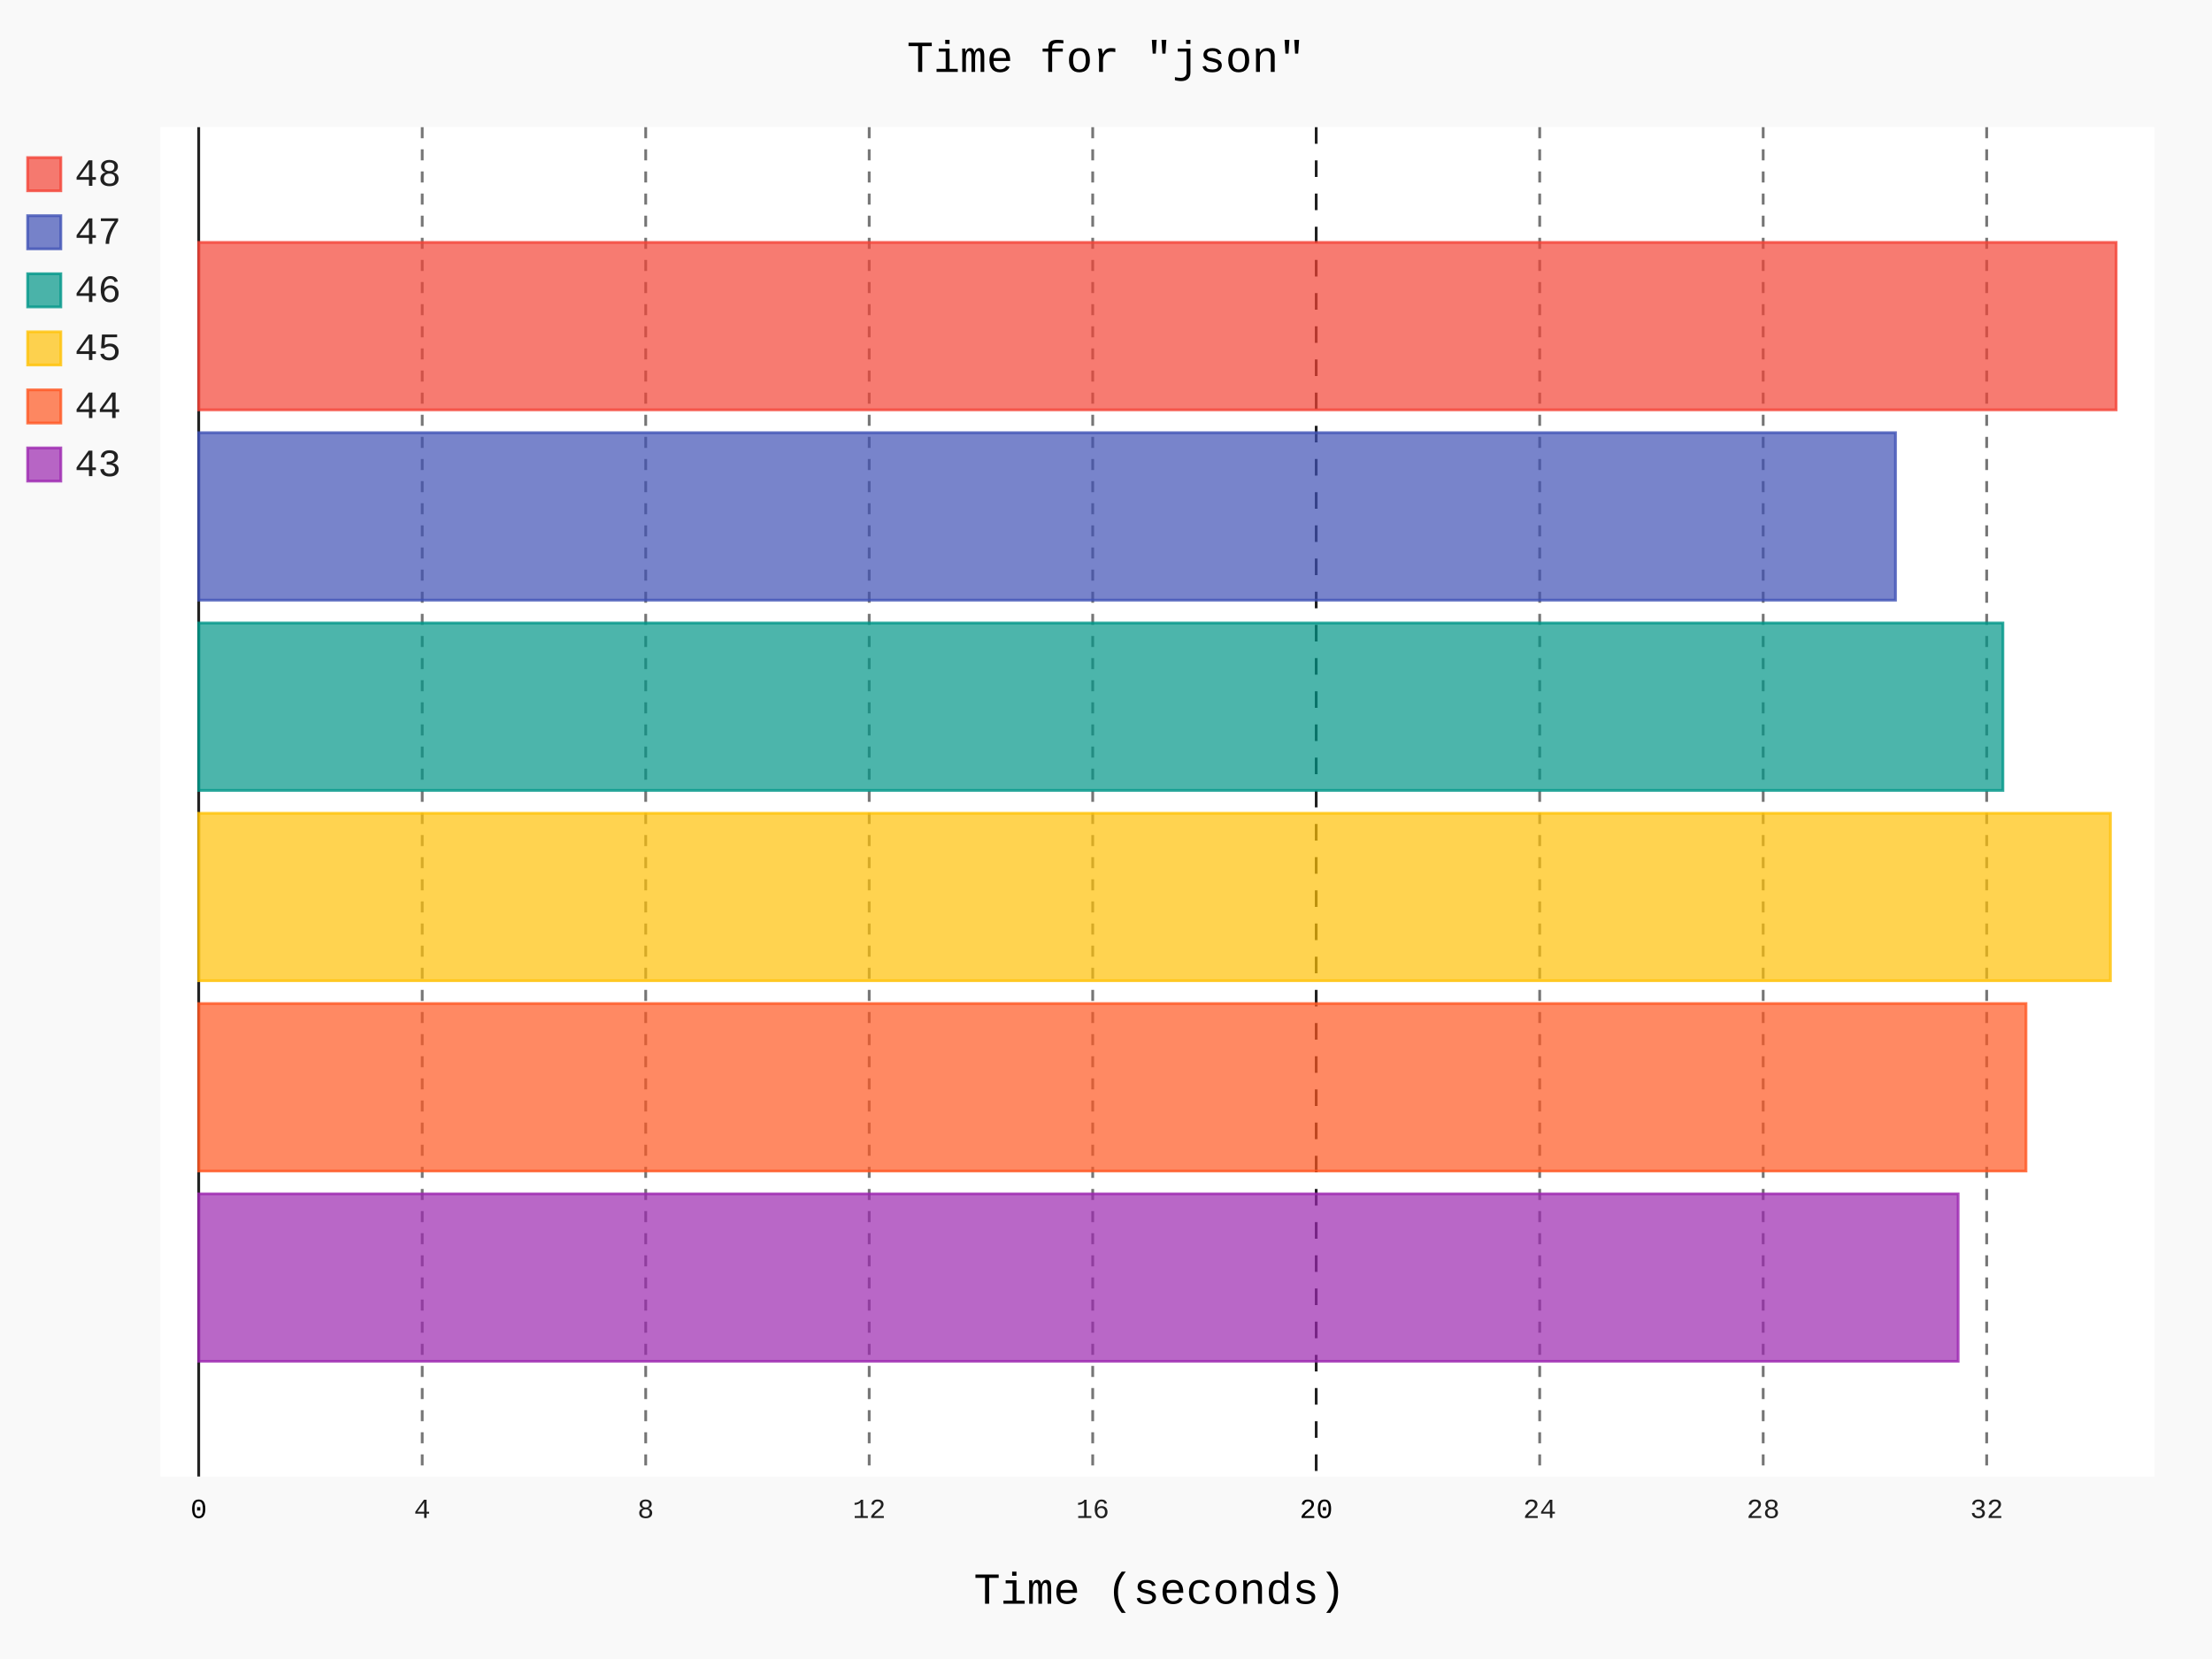
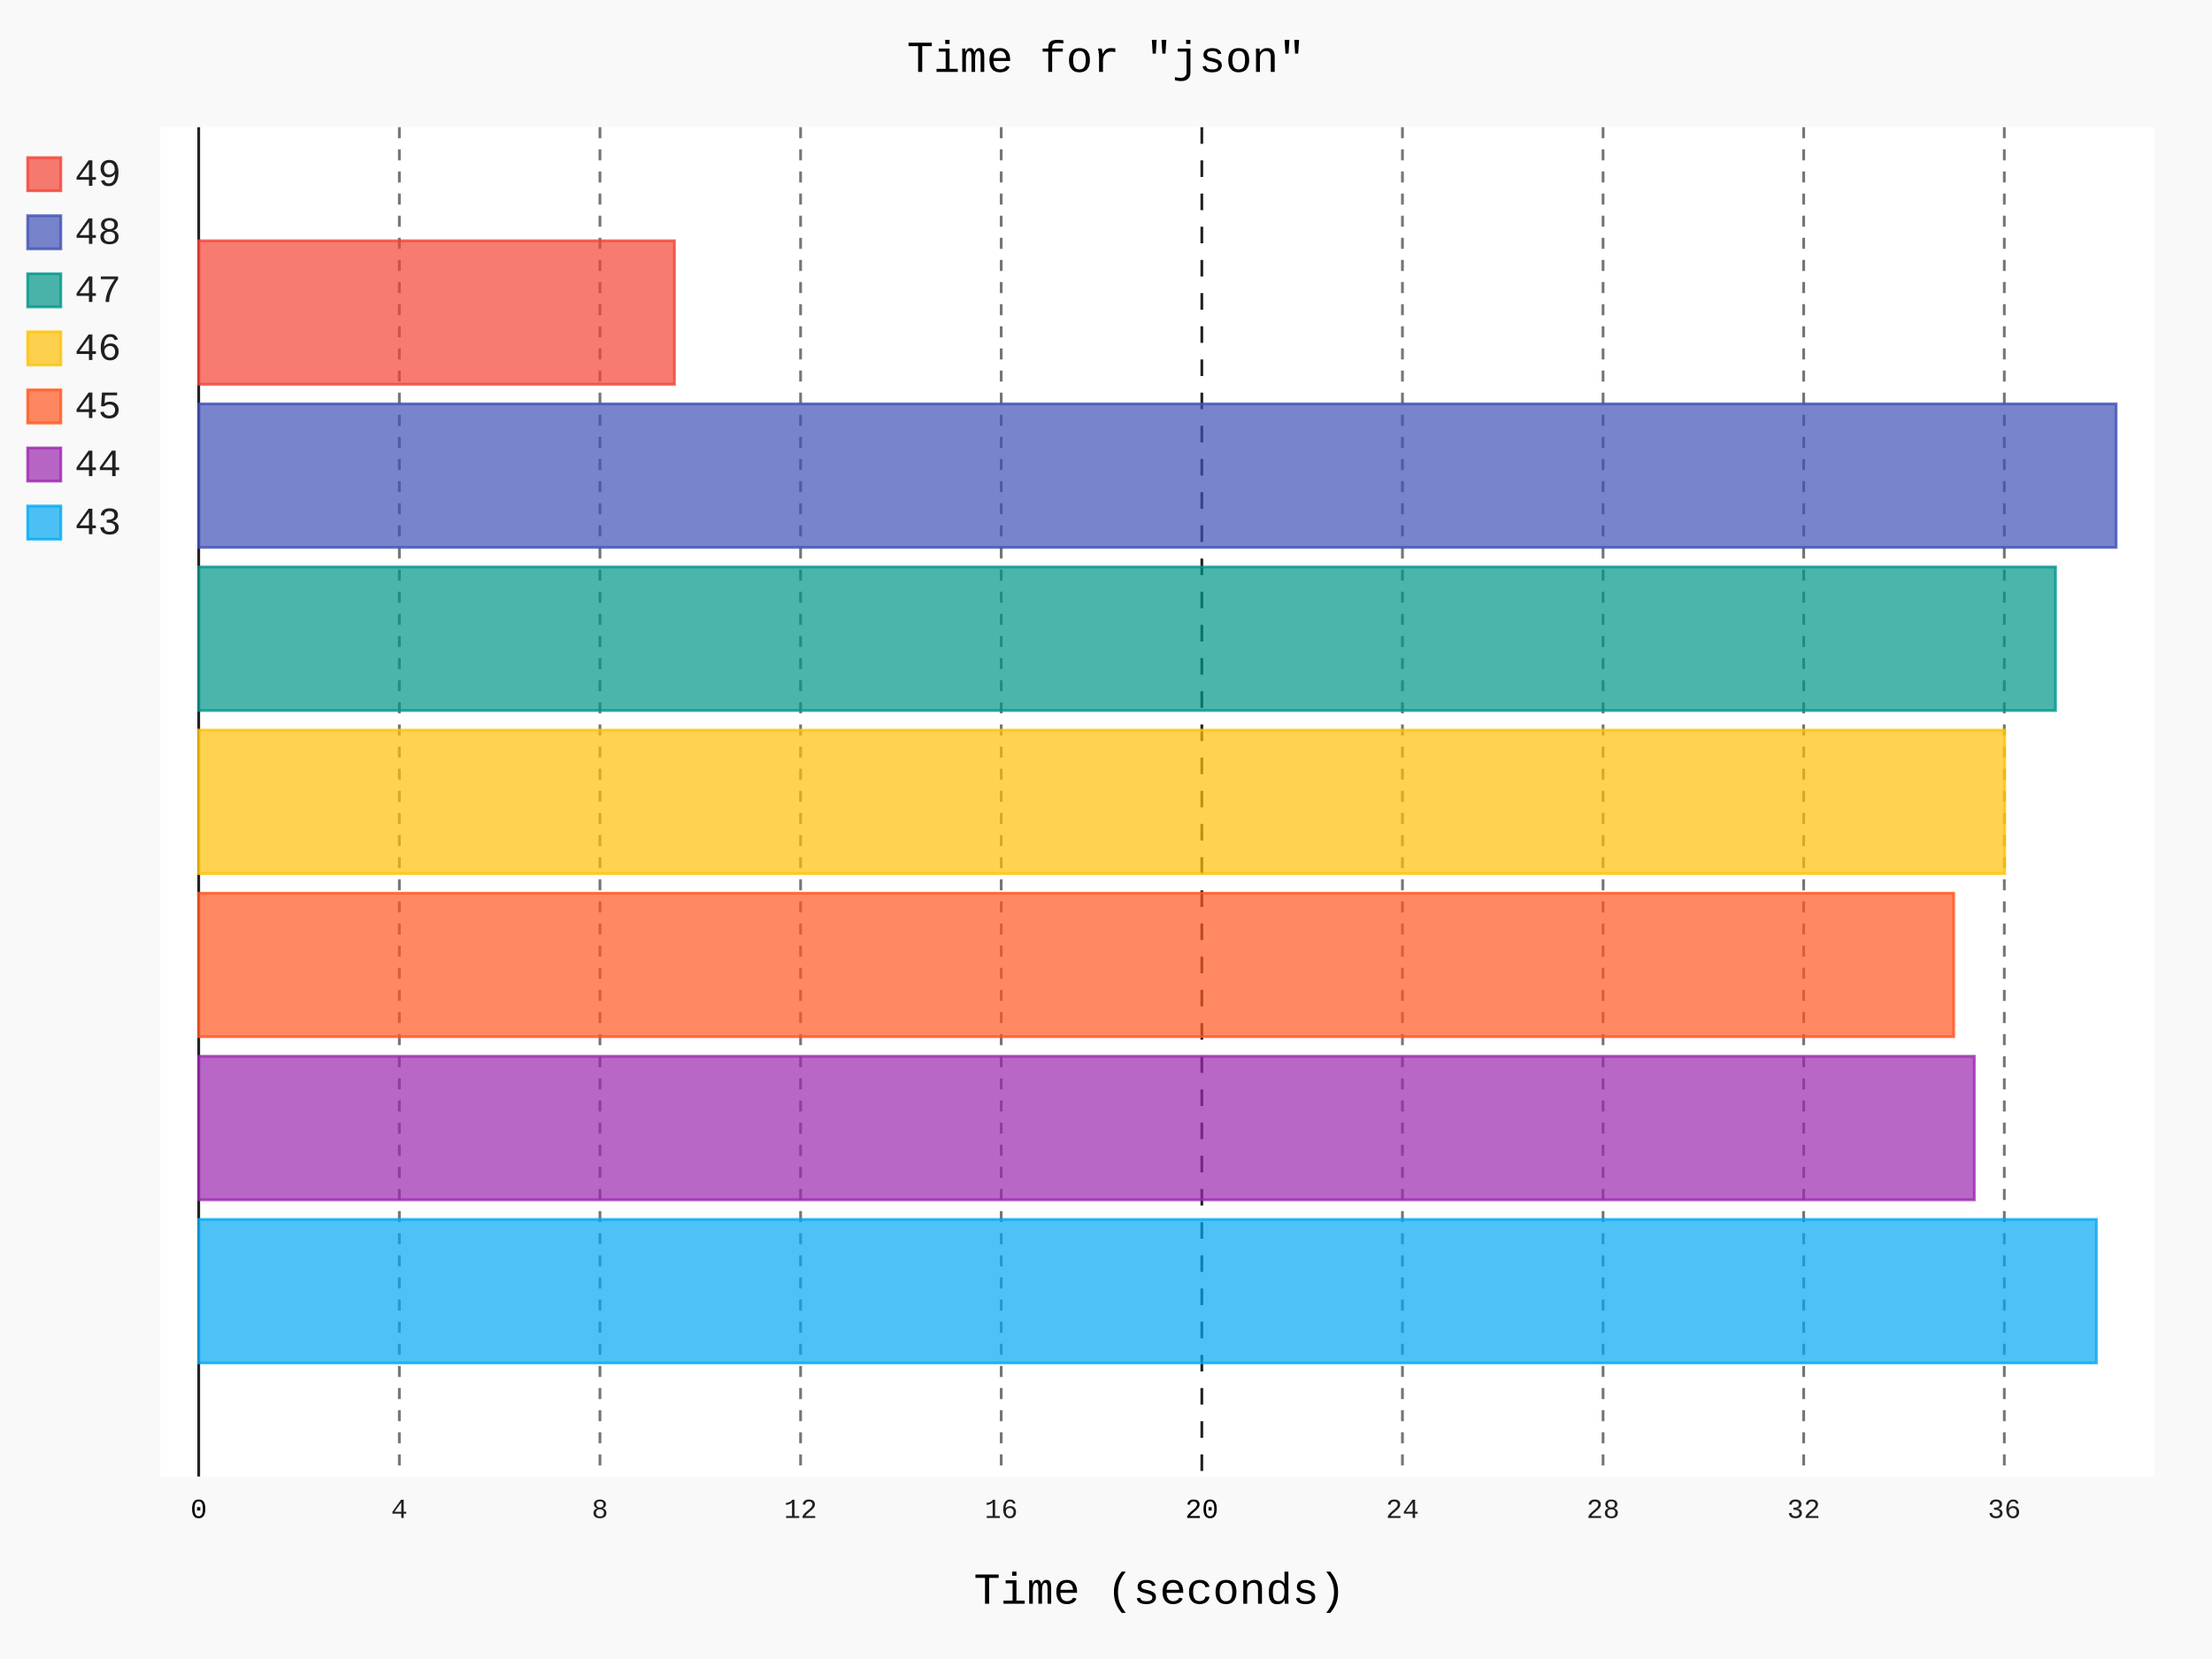
- <svg xmlns="http://www.w3.org/2000/svg" class="pygal-chart" id="chart-cc86da47-16b5-42b7-9a31-8364f450b671" viewBox="0 0 800 600">
+ <svg xmlns="http://www.w3.org/2000/svg" class="pygal-chart" id="chart-7584bb76-a69b-4531-8941-6a939c8ce749" viewBox="0 0 800 600">
  <defs>
-     <style type="text/css">#chart-cc86da47-16b5-42b7-9a31-8364f450b671{-webkit-user-select:none;-webkit-font-smoothing:antialiased;font-family:Consolas,"Liberation Mono",Menlo,Courier,monospace}#chart-cc86da47-16b5-42b7-9a31-8364f450b671 .title{font-family:Consolas,"Liberation Mono",Menlo,Courier,monospace;font-size:16px}#chart-cc86da47-16b5-42b7-9a31-8364f450b671 .legends .legend text{font-family:Consolas,"Liberation Mono",Menlo,Courier,monospace;font-size:14px}#chart-cc86da47-16b5-42b7-9a31-8364f450b671 .axis text{font-family:Consolas,"Liberation Mono",Menlo,Courier,monospace;font-size:10px}#chart-cc86da47-16b5-42b7-9a31-8364f450b671 .axis text.major{font-family:Consolas,"Liberation Mono",Menlo,Courier,monospace;font-size:10px}#chart-cc86da47-16b5-42b7-9a31-8364f450b671 .text-overlay text.value{font-family:Consolas,"Liberation Mono",Menlo,Courier,monospace;font-size:16px}#chart-cc86da47-16b5-42b7-9a31-8364f450b671 .text-overlay text.label{font-family:Consolas,"Liberation Mono",Menlo,Courier,monospace;font-size:10px}#chart-cc86da47-16b5-42b7-9a31-8364f450b671 .tooltip{font-family:Consolas,"Liberation Mono",Menlo,Courier,monospace;font-size:14px}#chart-cc86da47-16b5-42b7-9a31-8364f450b671 text.no_data{font-family:Consolas,"Liberation Mono",Menlo,Courier,monospace;font-size:64px}
- #chart-cc86da47-16b5-42b7-9a31-8364f450b671{background-color:rgba(249,249,249,1)}#chart-cc86da47-16b5-42b7-9a31-8364f450b671 path,#chart-cc86da47-16b5-42b7-9a31-8364f450b671 line,#chart-cc86da47-16b5-42b7-9a31-8364f450b671 rect,#chart-cc86da47-16b5-42b7-9a31-8364f450b671 circle{-webkit-transition:150ms;-moz-transition:150ms;transition:150ms}#chart-cc86da47-16b5-42b7-9a31-8364f450b671 .graph &gt; .background{fill:rgba(249,249,249,1)}#chart-cc86da47-16b5-42b7-9a31-8364f450b671 .plot &gt; .background{fill:rgba(255,255,255,1)}#chart-cc86da47-16b5-42b7-9a31-8364f450b671 .graph{fill:rgba(0,0,0,.87)}#chart-cc86da47-16b5-42b7-9a31-8364f450b671 text.no_data{fill:rgba(0,0,0,1)}#chart-cc86da47-16b5-42b7-9a31-8364f450b671 .title{fill:rgba(0,0,0,1)}#chart-cc86da47-16b5-42b7-9a31-8364f450b671 .legends .legend text{fill:rgba(0,0,0,.87)}#chart-cc86da47-16b5-42b7-9a31-8364f450b671 .legends .legend:hover text{fill:rgba(0,0,0,1)}#chart-cc86da47-16b5-42b7-9a31-8364f450b671 .axis .line{stroke:rgba(0,0,0,1)}#chart-cc86da47-16b5-42b7-9a31-8364f450b671 .axis .guide.line{stroke:rgba(0,0,0,.54)}#chart-cc86da47-16b5-42b7-9a31-8364f450b671 .axis .major.line{stroke:rgba(0,0,0,.87)}#chart-cc86da47-16b5-42b7-9a31-8364f450b671 .axis text.major{fill:rgba(0,0,0,1)}#chart-cc86da47-16b5-42b7-9a31-8364f450b671 .axis.y .guides:hover .guide.line,#chart-cc86da47-16b5-42b7-9a31-8364f450b671 .line-graph .axis.x .guides:hover .guide.line,#chart-cc86da47-16b5-42b7-9a31-8364f450b671 .stackedline-graph .axis.x .guides:hover .guide.line,#chart-cc86da47-16b5-42b7-9a31-8364f450b671 .xy-graph .axis.x .guides:hover .guide.line{stroke:rgba(0,0,0,1)}#chart-cc86da47-16b5-42b7-9a31-8364f450b671 .axis .guides:hover text{fill:rgba(0,0,0,1)}#chart-cc86da47-16b5-42b7-9a31-8364f450b671 .reactive{fill-opacity:.7;stroke-opacity:.8}#chart-cc86da47-16b5-42b7-9a31-8364f450b671 .ci{stroke:rgba(0,0,0,.87)}#chart-cc86da47-16b5-42b7-9a31-8364f450b671 .reactive.active,#chart-cc86da47-16b5-42b7-9a31-8364f450b671 .active .reactive{fill-opacity:.8;stroke-opacity:.9;stroke-width:4}#chart-cc86da47-16b5-42b7-9a31-8364f450b671 .ci .reactive.active{stroke-width:1.5}#chart-cc86da47-16b5-42b7-9a31-8364f450b671 .series text{fill:rgba(0,0,0,1)}#chart-cc86da47-16b5-42b7-9a31-8364f450b671 .tooltip rect{fill:rgba(255,255,255,1);stroke:rgba(0,0,0,1);-webkit-transition:opacity 150ms;-moz-transition:opacity 150ms;transition:opacity 150ms}#chart-cc86da47-16b5-42b7-9a31-8364f450b671 .tooltip .label{fill:rgba(0,0,0,.87)}#chart-cc86da47-16b5-42b7-9a31-8364f450b671 .tooltip .label{fill:rgba(0,0,0,.87)}#chart-cc86da47-16b5-42b7-9a31-8364f450b671 .tooltip .legend{font-size:.8em;fill:rgba(0,0,0,.54)}#chart-cc86da47-16b5-42b7-9a31-8364f450b671 .tooltip .x_label{font-size:.6em;fill:rgba(0,0,0,1)}#chart-cc86da47-16b5-42b7-9a31-8364f450b671 .tooltip .xlink{font-size:.5em;text-decoration:underline}#chart-cc86da47-16b5-42b7-9a31-8364f450b671 .tooltip .value{font-size:1.5em}#chart-cc86da47-16b5-42b7-9a31-8364f450b671 .bound{font-size:.5em}#chart-cc86da47-16b5-42b7-9a31-8364f450b671 .max-value{font-size:.75em;fill:rgba(0,0,0,.54)}#chart-cc86da47-16b5-42b7-9a31-8364f450b671 .map-element{fill:rgba(255,255,255,1);stroke:rgba(0,0,0,.54) !important}#chart-cc86da47-16b5-42b7-9a31-8364f450b671 .map-element .reactive{fill-opacity:inherit;stroke-opacity:inherit}#chart-cc86da47-16b5-42b7-9a31-8364f450b671 .color-0,#chart-cc86da47-16b5-42b7-9a31-8364f450b671 .color-0 a:visited{stroke:#F44336;fill:#F44336}#chart-cc86da47-16b5-42b7-9a31-8364f450b671 .color-1,#chart-cc86da47-16b5-42b7-9a31-8364f450b671 .color-1 a:visited{stroke:#3F51B5;fill:#3F51B5}#chart-cc86da47-16b5-42b7-9a31-8364f450b671 .color-2,#chart-cc86da47-16b5-42b7-9a31-8364f450b671 .color-2 a:visited{stroke:#009688;fill:#009688}#chart-cc86da47-16b5-42b7-9a31-8364f450b671 .color-3,#chart-cc86da47-16b5-42b7-9a31-8364f450b671 .color-3 a:visited{stroke:#FFC107;fill:#FFC107}#chart-cc86da47-16b5-42b7-9a31-8364f450b671 .color-4,#chart-cc86da47-16b5-42b7-9a31-8364f450b671 .color-4 a:visited{stroke:#FF5722;fill:#FF5722}#chart-cc86da47-16b5-42b7-9a31-8364f450b671 .color-5,#chart-cc86da47-16b5-42b7-9a31-8364f450b671 .color-5 a:visited{stroke:#9C27B0;fill:#9C27B0}#chart-cc86da47-16b5-42b7-9a31-8364f450b671 .text-overlay .color-0 text{fill:black}#chart-cc86da47-16b5-42b7-9a31-8364f450b671 .text-overlay .color-1 text{fill:black}#chart-cc86da47-16b5-42b7-9a31-8364f450b671 .text-overlay .color-2 text{fill:black}#chart-cc86da47-16b5-42b7-9a31-8364f450b671 .text-overlay .color-3 text{fill:black}#chart-cc86da47-16b5-42b7-9a31-8364f450b671 .text-overlay .color-4 text{fill:black}#chart-cc86da47-16b5-42b7-9a31-8364f450b671 .text-overlay .color-5 text{fill:black}
- #chart-cc86da47-16b5-42b7-9a31-8364f450b671 text.no_data{text-anchor:middle}#chart-cc86da47-16b5-42b7-9a31-8364f450b671 .guide.line{fill:none}#chart-cc86da47-16b5-42b7-9a31-8364f450b671 .centered{text-anchor:middle}#chart-cc86da47-16b5-42b7-9a31-8364f450b671 .title{text-anchor:middle}#chart-cc86da47-16b5-42b7-9a31-8364f450b671 .legends .legend text{fill-opacity:1}#chart-cc86da47-16b5-42b7-9a31-8364f450b671 .axis.x text{text-anchor:middle}#chart-cc86da47-16b5-42b7-9a31-8364f450b671 .axis.x:not(.web) text[transform]{text-anchor:start}#chart-cc86da47-16b5-42b7-9a31-8364f450b671 .axis.x:not(.web) text[transform].backwards{text-anchor:end}#chart-cc86da47-16b5-42b7-9a31-8364f450b671 .axis.y text{text-anchor:end}#chart-cc86da47-16b5-42b7-9a31-8364f450b671 .axis.y text[transform].backwards{text-anchor:start}#chart-cc86da47-16b5-42b7-9a31-8364f450b671 .axis.y2 text{text-anchor:start}#chart-cc86da47-16b5-42b7-9a31-8364f450b671 .axis.y2 text[transform].backwards{text-anchor:end}#chart-cc86da47-16b5-42b7-9a31-8364f450b671 .axis .guide.line{stroke-dasharray:4,4}#chart-cc86da47-16b5-42b7-9a31-8364f450b671 .axis .major.guide.line{stroke-dasharray:6,6}#chart-cc86da47-16b5-42b7-9a31-8364f450b671 .horizontal .axis.y .guide.line,#chart-cc86da47-16b5-42b7-9a31-8364f450b671 .horizontal .axis.y2 .guide.line,#chart-cc86da47-16b5-42b7-9a31-8364f450b671 .vertical .axis.x .guide.line{opacity:0}#chart-cc86da47-16b5-42b7-9a31-8364f450b671 .horizontal .axis.always_show .guide.line,#chart-cc86da47-16b5-42b7-9a31-8364f450b671 .vertical .axis.always_show .guide.line{opacity:1 !important}#chart-cc86da47-16b5-42b7-9a31-8364f450b671 .axis.y .guides:hover .guide.line,#chart-cc86da47-16b5-42b7-9a31-8364f450b671 .axis.y2 .guides:hover .guide.line,#chart-cc86da47-16b5-42b7-9a31-8364f450b671 .axis.x .guides:hover .guide.line{opacity:1}#chart-cc86da47-16b5-42b7-9a31-8364f450b671 .axis .guides:hover text{opacity:1}#chart-cc86da47-16b5-42b7-9a31-8364f450b671 .nofill{fill:none}#chart-cc86da47-16b5-42b7-9a31-8364f450b671 .subtle-fill{fill-opacity:.2}#chart-cc86da47-16b5-42b7-9a31-8364f450b671 .dot{stroke-width:1px;fill-opacity:1}#chart-cc86da47-16b5-42b7-9a31-8364f450b671 .dot.active{stroke-width:5px}#chart-cc86da47-16b5-42b7-9a31-8364f450b671 .dot.negative{fill:transparent}#chart-cc86da47-16b5-42b7-9a31-8364f450b671 text,#chart-cc86da47-16b5-42b7-9a31-8364f450b671 tspan{stroke:none !important}#chart-cc86da47-16b5-42b7-9a31-8364f450b671 .series text.active{opacity:1}#chart-cc86da47-16b5-42b7-9a31-8364f450b671 .tooltip rect{fill-opacity:.95;stroke-width:.5}#chart-cc86da47-16b5-42b7-9a31-8364f450b671 .tooltip text{fill-opacity:1}#chart-cc86da47-16b5-42b7-9a31-8364f450b671 .showable{visibility:hidden}#chart-cc86da47-16b5-42b7-9a31-8364f450b671 .showable.shown{visibility:visible}#chart-cc86da47-16b5-42b7-9a31-8364f450b671 .gauge-background{fill:rgba(229,229,229,1);stroke:none}#chart-cc86da47-16b5-42b7-9a31-8364f450b671 .bg-lines{stroke:rgba(249,249,249,1);stroke-width:2px}</style>
+     <style type="text/css">#chart-7584bb76-a69b-4531-8941-6a939c8ce749{-webkit-user-select:none;-webkit-font-smoothing:antialiased;font-family:Consolas,"Liberation Mono",Menlo,Courier,monospace}#chart-7584bb76-a69b-4531-8941-6a939c8ce749 .title{font-family:Consolas,"Liberation Mono",Menlo,Courier,monospace;font-size:16px}#chart-7584bb76-a69b-4531-8941-6a939c8ce749 .legends .legend text{font-family:Consolas,"Liberation Mono",Menlo,Courier,monospace;font-size:14px}#chart-7584bb76-a69b-4531-8941-6a939c8ce749 .axis text{font-family:Consolas,"Liberation Mono",Menlo,Courier,monospace;font-size:10px}#chart-7584bb76-a69b-4531-8941-6a939c8ce749 .axis text.major{font-family:Consolas,"Liberation Mono",Menlo,Courier,monospace;font-size:10px}#chart-7584bb76-a69b-4531-8941-6a939c8ce749 .text-overlay text.value{font-family:Consolas,"Liberation Mono",Menlo,Courier,monospace;font-size:16px}#chart-7584bb76-a69b-4531-8941-6a939c8ce749 .text-overlay text.label{font-family:Consolas,"Liberation Mono",Menlo,Courier,monospace;font-size:10px}#chart-7584bb76-a69b-4531-8941-6a939c8ce749 .tooltip{font-family:Consolas,"Liberation Mono",Menlo,Courier,monospace;font-size:14px}#chart-7584bb76-a69b-4531-8941-6a939c8ce749 text.no_data{font-family:Consolas,"Liberation Mono",Menlo,Courier,monospace;font-size:64px}
+ #chart-7584bb76-a69b-4531-8941-6a939c8ce749{background-color:rgba(249,249,249,1)}#chart-7584bb76-a69b-4531-8941-6a939c8ce749 path,#chart-7584bb76-a69b-4531-8941-6a939c8ce749 line,#chart-7584bb76-a69b-4531-8941-6a939c8ce749 rect,#chart-7584bb76-a69b-4531-8941-6a939c8ce749 circle{-webkit-transition:150ms;-moz-transition:150ms;transition:150ms}#chart-7584bb76-a69b-4531-8941-6a939c8ce749 .graph &gt; .background{fill:rgba(249,249,249,1)}#chart-7584bb76-a69b-4531-8941-6a939c8ce749 .plot &gt; .background{fill:rgba(255,255,255,1)}#chart-7584bb76-a69b-4531-8941-6a939c8ce749 .graph{fill:rgba(0,0,0,.87)}#chart-7584bb76-a69b-4531-8941-6a939c8ce749 text.no_data{fill:rgba(0,0,0,1)}#chart-7584bb76-a69b-4531-8941-6a939c8ce749 .title{fill:rgba(0,0,0,1)}#chart-7584bb76-a69b-4531-8941-6a939c8ce749 .legends .legend text{fill:rgba(0,0,0,.87)}#chart-7584bb76-a69b-4531-8941-6a939c8ce749 .legends .legend:hover text{fill:rgba(0,0,0,1)}#chart-7584bb76-a69b-4531-8941-6a939c8ce749 .axis .line{stroke:rgba(0,0,0,1)}#chart-7584bb76-a69b-4531-8941-6a939c8ce749 .axis .guide.line{stroke:rgba(0,0,0,.54)}#chart-7584bb76-a69b-4531-8941-6a939c8ce749 .axis .major.line{stroke:rgba(0,0,0,.87)}#chart-7584bb76-a69b-4531-8941-6a939c8ce749 .axis text.major{fill:rgba(0,0,0,1)}#chart-7584bb76-a69b-4531-8941-6a939c8ce749 .axis.y .guides:hover .guide.line,#chart-7584bb76-a69b-4531-8941-6a939c8ce749 .line-graph .axis.x .guides:hover .guide.line,#chart-7584bb76-a69b-4531-8941-6a939c8ce749 .stackedline-graph .axis.x .guides:hover .guide.line,#chart-7584bb76-a69b-4531-8941-6a939c8ce749 .xy-graph .axis.x .guides:hover .guide.line{stroke:rgba(0,0,0,1)}#chart-7584bb76-a69b-4531-8941-6a939c8ce749 .axis .guides:hover text{fill:rgba(0,0,0,1)}#chart-7584bb76-a69b-4531-8941-6a939c8ce749 .reactive{fill-opacity:.7;stroke-opacity:.8}#chart-7584bb76-a69b-4531-8941-6a939c8ce749 .ci{stroke:rgba(0,0,0,.87)}#chart-7584bb76-a69b-4531-8941-6a939c8ce749 .reactive.active,#chart-7584bb76-a69b-4531-8941-6a939c8ce749 .active .reactive{fill-opacity:.8;stroke-opacity:.9;stroke-width:4}#chart-7584bb76-a69b-4531-8941-6a939c8ce749 .ci .reactive.active{stroke-width:1.5}#chart-7584bb76-a69b-4531-8941-6a939c8ce749 .series text{fill:rgba(0,0,0,1)}#chart-7584bb76-a69b-4531-8941-6a939c8ce749 .tooltip rect{fill:rgba(255,255,255,1);stroke:rgba(0,0,0,1);-webkit-transition:opacity 150ms;-moz-transition:opacity 150ms;transition:opacity 150ms}#chart-7584bb76-a69b-4531-8941-6a939c8ce749 .tooltip .label{fill:rgba(0,0,0,.87)}#chart-7584bb76-a69b-4531-8941-6a939c8ce749 .tooltip .label{fill:rgba(0,0,0,.87)}#chart-7584bb76-a69b-4531-8941-6a939c8ce749 .tooltip .legend{font-size:.8em;fill:rgba(0,0,0,.54)}#chart-7584bb76-a69b-4531-8941-6a939c8ce749 .tooltip .x_label{font-size:.6em;fill:rgba(0,0,0,1)}#chart-7584bb76-a69b-4531-8941-6a939c8ce749 .tooltip .xlink{font-size:.5em;text-decoration:underline}#chart-7584bb76-a69b-4531-8941-6a939c8ce749 .tooltip .value{font-size:1.5em}#chart-7584bb76-a69b-4531-8941-6a939c8ce749 .bound{font-size:.5em}#chart-7584bb76-a69b-4531-8941-6a939c8ce749 .max-value{font-size:.75em;fill:rgba(0,0,0,.54)}#chart-7584bb76-a69b-4531-8941-6a939c8ce749 .map-element{fill:rgba(255,255,255,1);stroke:rgba(0,0,0,.54) !important}#chart-7584bb76-a69b-4531-8941-6a939c8ce749 .map-element .reactive{fill-opacity:inherit;stroke-opacity:inherit}#chart-7584bb76-a69b-4531-8941-6a939c8ce749 .color-0,#chart-7584bb76-a69b-4531-8941-6a939c8ce749 .color-0 a:visited{stroke:#F44336;fill:#F44336}#chart-7584bb76-a69b-4531-8941-6a939c8ce749 .color-1,#chart-7584bb76-a69b-4531-8941-6a939c8ce749 .color-1 a:visited{stroke:#3F51B5;fill:#3F51B5}#chart-7584bb76-a69b-4531-8941-6a939c8ce749 .color-2,#chart-7584bb76-a69b-4531-8941-6a939c8ce749 .color-2 a:visited{stroke:#009688;fill:#009688}#chart-7584bb76-a69b-4531-8941-6a939c8ce749 .color-3,#chart-7584bb76-a69b-4531-8941-6a939c8ce749 .color-3 a:visited{stroke:#FFC107;fill:#FFC107}#chart-7584bb76-a69b-4531-8941-6a939c8ce749 .color-4,#chart-7584bb76-a69b-4531-8941-6a939c8ce749 .color-4 a:visited{stroke:#FF5722;fill:#FF5722}#chart-7584bb76-a69b-4531-8941-6a939c8ce749 .color-5,#chart-7584bb76-a69b-4531-8941-6a939c8ce749 .color-5 a:visited{stroke:#9C27B0;fill:#9C27B0}#chart-7584bb76-a69b-4531-8941-6a939c8ce749 .color-6,#chart-7584bb76-a69b-4531-8941-6a939c8ce749 .color-6 a:visited{stroke:#03A9F4;fill:#03A9F4}#chart-7584bb76-a69b-4531-8941-6a939c8ce749 .text-overlay .color-0 text{fill:black}#chart-7584bb76-a69b-4531-8941-6a939c8ce749 .text-overlay .color-1 text{fill:black}#chart-7584bb76-a69b-4531-8941-6a939c8ce749 .text-overlay .color-2 text{fill:black}#chart-7584bb76-a69b-4531-8941-6a939c8ce749 .text-overlay .color-3 text{fill:black}#chart-7584bb76-a69b-4531-8941-6a939c8ce749 .text-overlay .color-4 text{fill:black}#chart-7584bb76-a69b-4531-8941-6a939c8ce749 .text-overlay .color-5 text{fill:black}#chart-7584bb76-a69b-4531-8941-6a939c8ce749 .text-overlay .color-6 text{fill:black}
+ #chart-7584bb76-a69b-4531-8941-6a939c8ce749 text.no_data{text-anchor:middle}#chart-7584bb76-a69b-4531-8941-6a939c8ce749 .guide.line{fill:none}#chart-7584bb76-a69b-4531-8941-6a939c8ce749 .centered{text-anchor:middle}#chart-7584bb76-a69b-4531-8941-6a939c8ce749 .title{text-anchor:middle}#chart-7584bb76-a69b-4531-8941-6a939c8ce749 .legends .legend text{fill-opacity:1}#chart-7584bb76-a69b-4531-8941-6a939c8ce749 .axis.x text{text-anchor:middle}#chart-7584bb76-a69b-4531-8941-6a939c8ce749 .axis.x:not(.web) text[transform]{text-anchor:start}#chart-7584bb76-a69b-4531-8941-6a939c8ce749 .axis.x:not(.web) text[transform].backwards{text-anchor:end}#chart-7584bb76-a69b-4531-8941-6a939c8ce749 .axis.y text{text-anchor:end}#chart-7584bb76-a69b-4531-8941-6a939c8ce749 .axis.y text[transform].backwards{text-anchor:start}#chart-7584bb76-a69b-4531-8941-6a939c8ce749 .axis.y2 text{text-anchor:start}#chart-7584bb76-a69b-4531-8941-6a939c8ce749 .axis.y2 text[transform].backwards{text-anchor:end}#chart-7584bb76-a69b-4531-8941-6a939c8ce749 .axis .guide.line{stroke-dasharray:4,4}#chart-7584bb76-a69b-4531-8941-6a939c8ce749 .axis .major.guide.line{stroke-dasharray:6,6}#chart-7584bb76-a69b-4531-8941-6a939c8ce749 .horizontal .axis.y .guide.line,#chart-7584bb76-a69b-4531-8941-6a939c8ce749 .horizontal .axis.y2 .guide.line,#chart-7584bb76-a69b-4531-8941-6a939c8ce749 .vertical .axis.x .guide.line{opacity:0}#chart-7584bb76-a69b-4531-8941-6a939c8ce749 .horizontal .axis.always_show .guide.line,#chart-7584bb76-a69b-4531-8941-6a939c8ce749 .vertical .axis.always_show .guide.line{opacity:1 !important}#chart-7584bb76-a69b-4531-8941-6a939c8ce749 .axis.y .guides:hover .guide.line,#chart-7584bb76-a69b-4531-8941-6a939c8ce749 .axis.y2 .guides:hover .guide.line,#chart-7584bb76-a69b-4531-8941-6a939c8ce749 .axis.x .guides:hover .guide.line{opacity:1}#chart-7584bb76-a69b-4531-8941-6a939c8ce749 .axis .guides:hover text{opacity:1}#chart-7584bb76-a69b-4531-8941-6a939c8ce749 .nofill{fill:none}#chart-7584bb76-a69b-4531-8941-6a939c8ce749 .subtle-fill{fill-opacity:.2}#chart-7584bb76-a69b-4531-8941-6a939c8ce749 .dot{stroke-width:1px;fill-opacity:1}#chart-7584bb76-a69b-4531-8941-6a939c8ce749 .dot.active{stroke-width:5px}#chart-7584bb76-a69b-4531-8941-6a939c8ce749 .dot.negative{fill:transparent}#chart-7584bb76-a69b-4531-8941-6a939c8ce749 text,#chart-7584bb76-a69b-4531-8941-6a939c8ce749 tspan{stroke:none !important}#chart-7584bb76-a69b-4531-8941-6a939c8ce749 .series text.active{opacity:1}#chart-7584bb76-a69b-4531-8941-6a939c8ce749 .tooltip rect{fill-opacity:.95;stroke-width:.5}#chart-7584bb76-a69b-4531-8941-6a939c8ce749 .tooltip text{fill-opacity:1}#chart-7584bb76-a69b-4531-8941-6a939c8ce749 .showable{visibility:hidden}#chart-7584bb76-a69b-4531-8941-6a939c8ce749 .showable.shown{visibility:visible}#chart-7584bb76-a69b-4531-8941-6a939c8ce749 .gauge-background{fill:rgba(229,229,229,1);stroke:none}#chart-7584bb76-a69b-4531-8941-6a939c8ce749 .bg-lines{stroke:rgba(249,249,249,1);stroke-width:2px}</style>
  </defs>
  <g class="graph horizontalbar-graph horizontal">
    <rect class="background" height="600" width="800" x="0" y="0" />
    <g class="plot" transform="translate(58, 46)">
      <rect class="background" height="488" width="721.2" x="0" y="0" />
      <g class="axis x always_show">
        <g class="guides">
          <path class="axis major line" d="M13.869 0 v488" />
          <text class="major" x="13.869" y="503.0">0</text>
        </g>
        <g class="guides">
-           <path class="guide line" d="M94.699 0 v488" />
-           <text class="" x="94.699" y="503.0">4</text>
+           <path class="guide line" d="M86.427 0 v488" />
+           <text class="" x="86.427" y="503.0">4</text>
        </g>
        <g class="guides">
-           <path class="guide line" d="M175.529 0 v488" />
-           <text class="" x="175.529" y="503.0">8</text>
+           <path class="guide line" d="M158.984 0 v488" />
+           <text class="" x="158.984" y="503.0">8</text>
        </g>
        <g class="guides">
-           <path class="guide line" d="M256.359 0 v488" />
-           <text class="" x="256.359" y="503.0">12</text>
+           <path class="guide line" d="M231.541 0 v488" />
+           <text class="" x="231.541" y="503.0">12</text>
        </g>
        <g class="guides">
-           <path class="guide line" d="M337.19 0 v488" />
-           <text class="" x="337.19" y="503.0">16</text>
+           <path class="guide line" d="M304.099 0 v488" />
+           <text class="" x="304.099" y="503.0">16</text>
        </g>
        <g class="guides">
-           <path class="major guide line" d="M418.02 0 v488" />
-           <text class="major" x="418.02" y="503.0">20</text>
+           <path class="major guide line" d="M376.656 0 v488" />
+           <text class="major" x="376.656" y="503.0">20</text>
        </g>
        <g class="guides">
-           <path class="guide line" d="M498.85 0 v488" />
-           <text class="" x="498.85" y="503.0">24</text>
+           <path class="guide line" d="M449.213 0 v488" />
+           <text class="" x="449.213" y="503.0">24</text>
        </g>
        <g class="guides">
-           <path class="guide line" d="M579.68 0 v488" />
-           <text class="" x="579.68" y="503.0">28</text>
+           <path class="guide line" d="M521.771 0 v488" />
+           <text class="" x="521.771" y="503.0">28</text>
        </g>
        <g class="guides">
-           <path class="guide line" d="M660.51 0 v488" />
-           <text class="" x="660.51" y="503.0">32</text>
+           <path class="guide line" d="M594.328 0 v488" />
+           <text class="" x="594.328" y="503.0">32</text>
+         </g>
+         <g class="guides">
+           <path class="guide line" d="M666.885 0 v488" />
+           <text class="" x="666.885" y="503.0">36</text>
+         </g>
+       </g>
+       <g class="series serie-6 color-6">
+         <g class="bars">
+           <g class="bar">
+             <rect class="rect reactive tooltip-trigger" height="51.91" rx="0" ry="0" width="686.322" x="13.869" y="395.012" />
+           </g>
        </g>
      </g>
      <g class="series serie-5 color-5">
        <g class="bars">
          <g class="bar">
-             <rect class="rect reactive tooltip-trigger" height="60.562" rx="0" ry="0" width="636.325" x="13.869" y="385.77" />
+             <rect class="rect reactive tooltip-trigger" height="51.91" rx="0" ry="0" width="642.16" x="13.869" y="336.023" />
          </g>
        </g>
      </g>
      <g class="series serie-4 color-4">
        <g class="bars">
          <g class="bar">
-             <rect class="rect reactive tooltip-trigger" height="60.562" rx="0" ry="0" width="660.857" x="13.869" y="316.95" />
+             <rect class="rect reactive tooltip-trigger" height="51.91" rx="0" ry="0" width="634.723" x="13.869" y="277.034" />
          </g>
        </g>
      </g>
      <g class="series serie-3 color-3">
        <g class="bars">
          <g class="bar">
-             <rect class="rect reactive tooltip-trigger" height="60.562" rx="0" ry="0" width="691.4" x="13.869" y="248.129" />
+             <rect class="rect reactive tooltip-trigger" height="51.91" rx="0" ry="0" width="653.183" x="13.869" y="218.045" />
          </g>
        </g>
      </g>
      <g class="series serie-2 color-2">
        <g class="bars">
          <g class="bar">
-             <rect class="rect reactive tooltip-trigger" height="60.562" rx="0" ry="0" width="652.513" x="13.869" y="179.309" />
+             <rect class="rect reactive tooltip-trigger" height="51.91" rx="0" ry="0" width="671.535" x="13.869" y="159.056" />
          </g>
        </g>
      </g>
      <g class="series serie-1 color-1">
        <g class="bars">
          <g class="bar">
-             <rect class="rect reactive tooltip-trigger" height="60.562" rx="0" ry="0" width="613.662" x="13.869" y="110.488" />
+             <rect class="rect reactive tooltip-trigger" height="51.91" rx="0" ry="0" width="693.462" x="13.869" y="100.067" />
          </g>
        </g>
      </g>
      <g class="series serie-0 color-0">
        <g class="bars">
          <g class="bar">
-             <rect class="rect reactive tooltip-trigger" height="60.562" rx="0" ry="0" width="693.462" x="13.869" y="41.668" />
+             <rect class="rect reactive tooltip-trigger" height="51.91" rx="0" ry="0" width="172.052" x="13.869" y="41.078" />
          </g>
        </g>
      </g>
    </g>
    <g class="titles">
      <text class="title plot_title" x="400.0" y="26">Time for "json"</text>
      <text class="title" x="419.4" y="580">Time (seconds)</text>
    </g>
    <g class="plot overlay" transform="translate(58, 46)">
+       <g class="series serie-6 color-6" />
      <g class="series serie-5 color-5" />
      <g class="series serie-4 color-4" />
      <g class="series serie-3 color-3" />
      <g class="series serie-2 color-2" />
      <g class="series serie-1 color-1" />
      <g class="series serie-0 color-0" />
    </g>
    <g class="plot text-overlay" transform="translate(58, 46)">
+       <g class="series serie-6 color-6" />
      <g class="series serie-5 color-5" />
      <g class="series serie-4 color-4" />
      <g class="series serie-3 color-3" />
      <g class="series serie-2 color-2" />
      <g class="series serie-1 color-1" />
      <g class="series serie-0 color-0" />
    </g>
    <g class="plot tooltip-overlay" transform="translate(58, 46)">
      <g class="tooltip" style="opacity: 0" transform="translate(0 0)">
        <rect class="tooltip-box" height="0" rx="0" ry="0" width="0" />
        <g class="text" />
      </g>
    </g>
    <g class="legends" transform="translate(10, 56)">
      <g class="legend reactive activate-serie" id="activate-serie-0">
        <rect class="color-0 reactive" height="12" width="12" x="0.0" y="1.0" />
-         <text x="17.0" y="11.2">48</text>
+         <text x="17.0" y="11.2">49</text>
      </g>
      <g class="legend reactive activate-serie" id="activate-serie-1">
        <rect class="color-1 reactive" height="12" width="12" x="0.0" y="22.0" />
-         <text x="17.0" y="32.2">47</text>
+         <text x="17.0" y="32.2">48</text>
      </g>
      <g class="legend reactive activate-serie" id="activate-serie-2">
        <rect class="color-2 reactive" height="12" width="12" x="0.0" y="43.0" />
-         <text x="17.0" y="53.2">46</text>
+         <text x="17.0" y="53.2">47</text>
      </g>
      <g class="legend reactive activate-serie" id="activate-serie-3">
        <rect class="color-3 reactive" height="12" width="12" x="0.0" y="64.0" />
-         <text x="17.0" y="74.2">45</text>
+         <text x="17.0" y="74.2">46</text>
      </g>
      <g class="legend reactive activate-serie" id="activate-serie-4">
        <rect class="color-4 reactive" height="12" width="12" x="0.0" y="85.0" />
-         <text x="17.0" y="95.2">44</text>
+         <text x="17.0" y="95.2">45</text>
      </g>
      <g class="legend reactive activate-serie" id="activate-serie-5">
        <rect class="color-5 reactive" height="12" width="12" x="0.0" y="106.0" />
-         <text x="17.0" y="116.2">43</text>
+         <text x="17.0" y="116.2">44</text>
+       </g>
+       <g class="legend reactive activate-serie" id="activate-serie-6">
+         <rect class="color-6 reactive" height="12" width="12" x="0.0" y="127.0" />
+         <text x="17.0" y="137.2">43</text>
      </g>
    </g>
    <g class="legends" transform="translate(790, 56)" />
  </g>
</svg>
